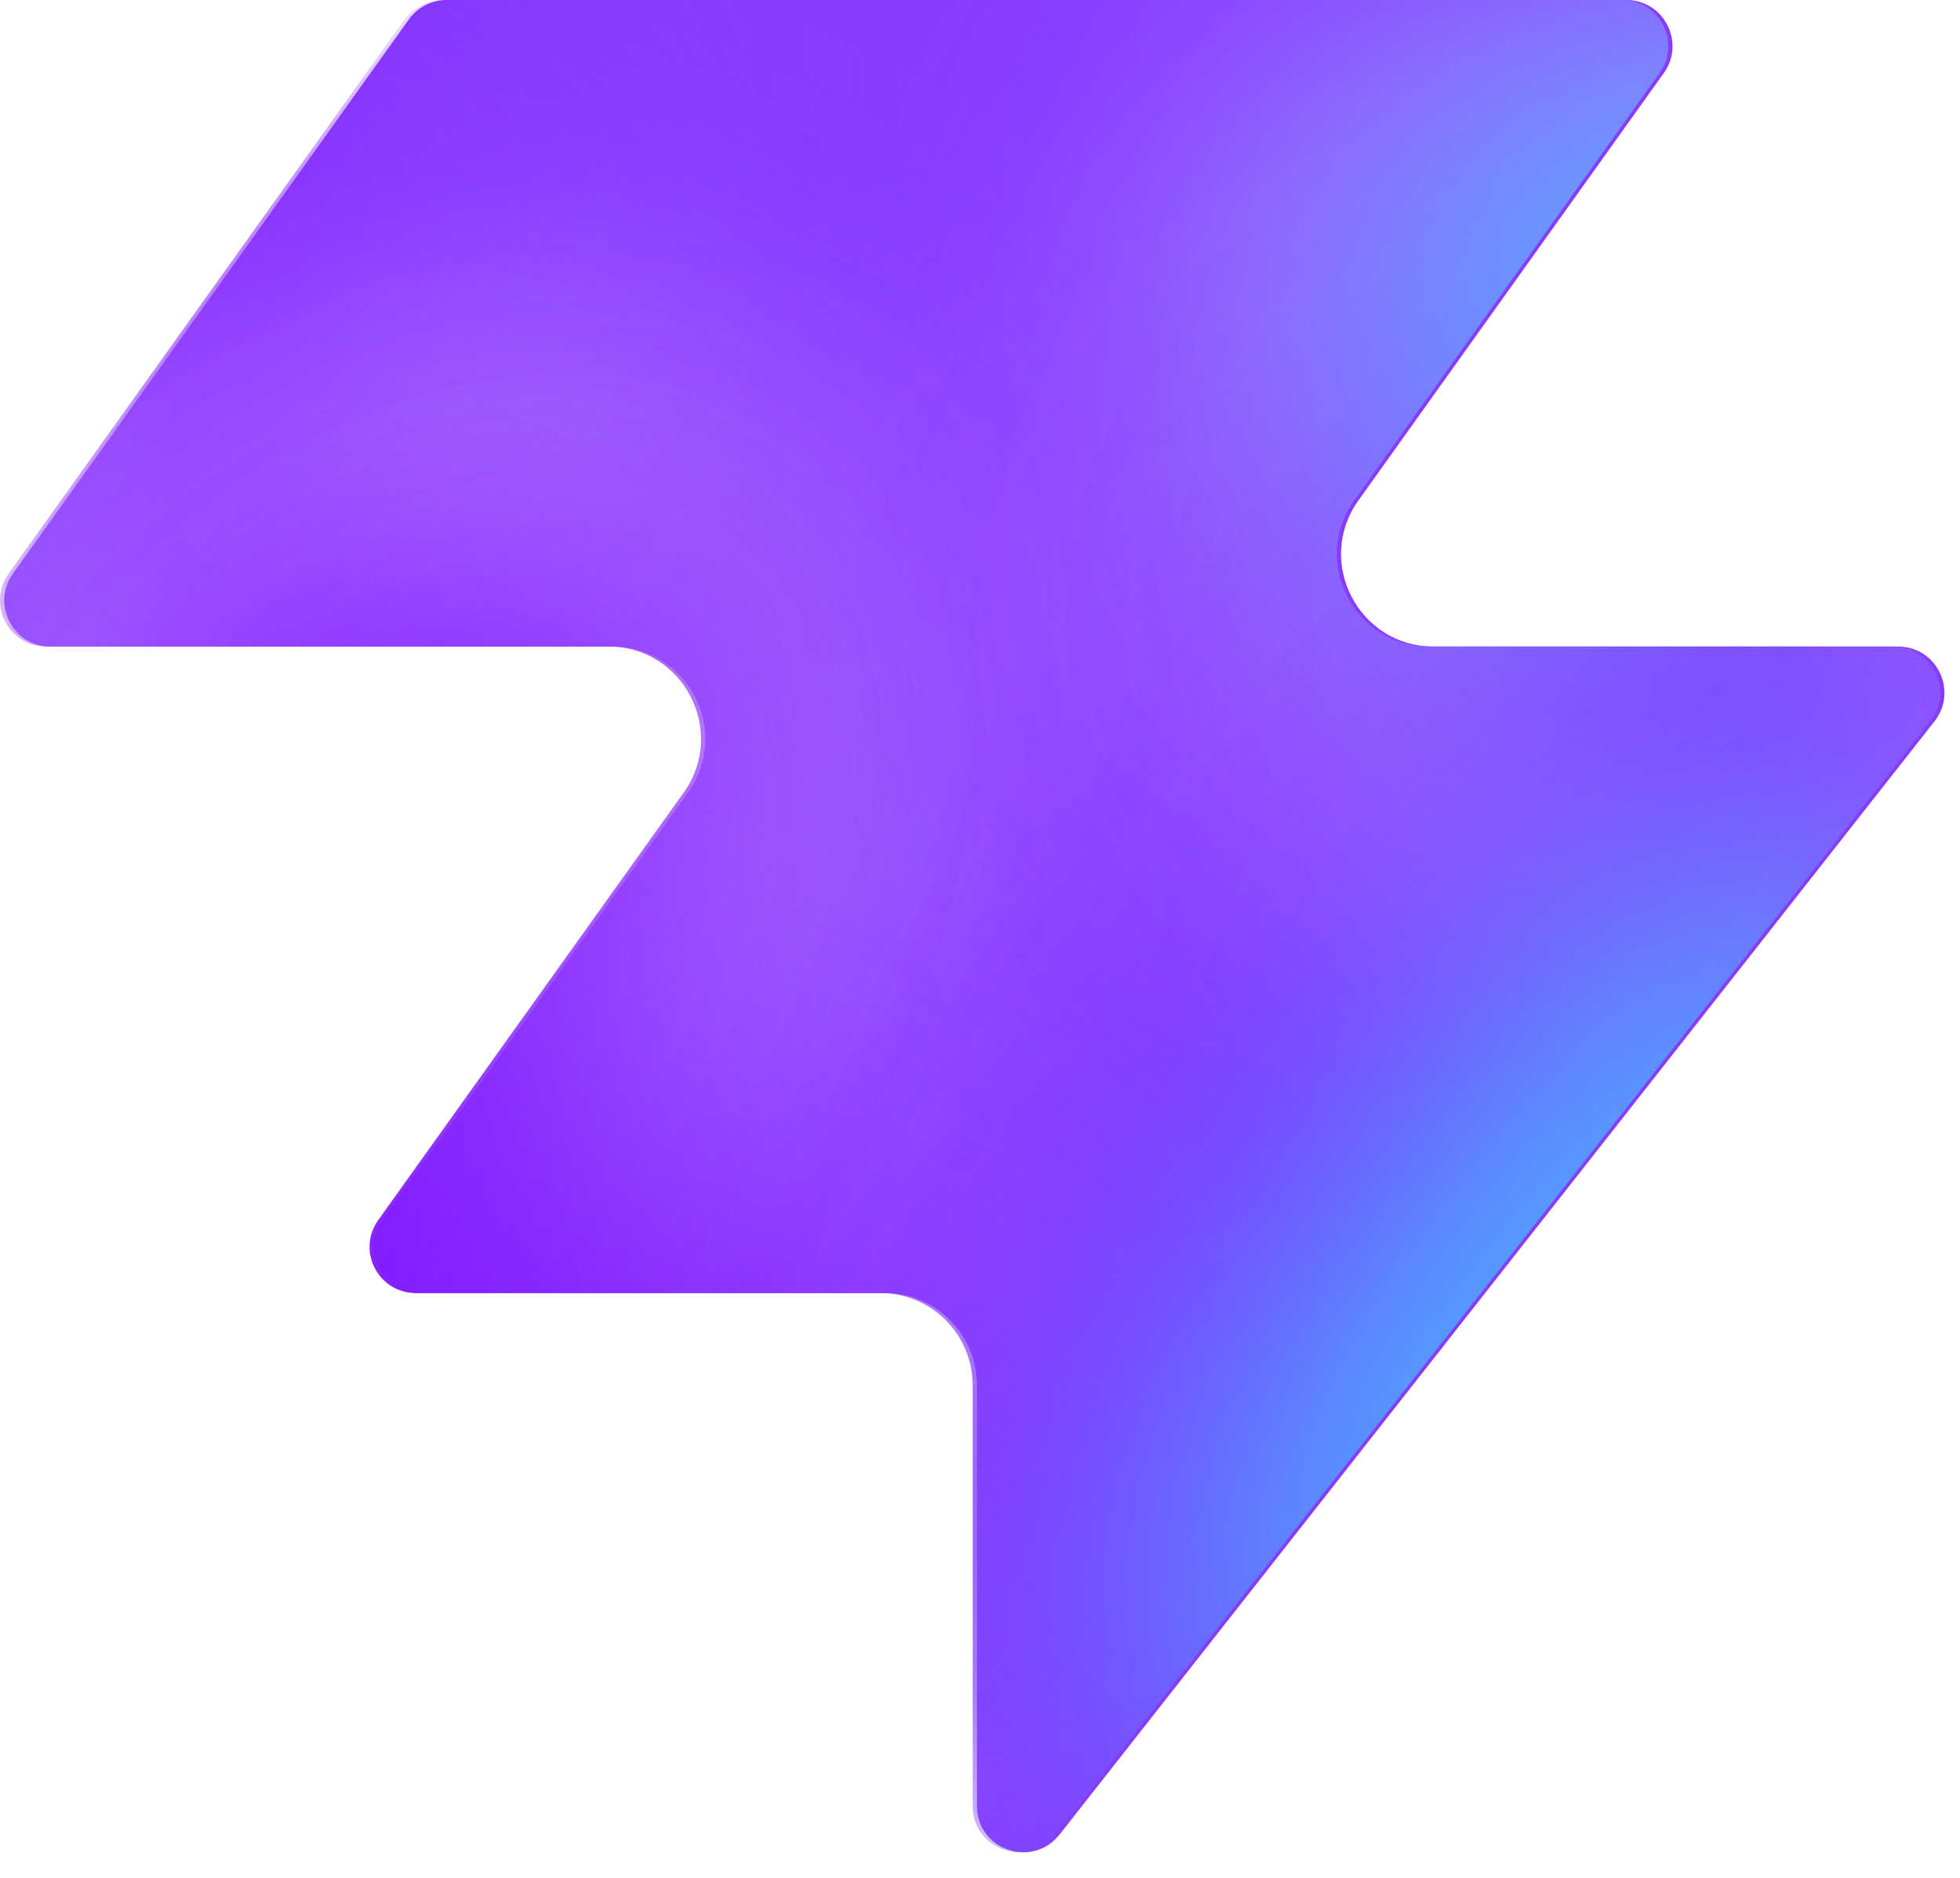
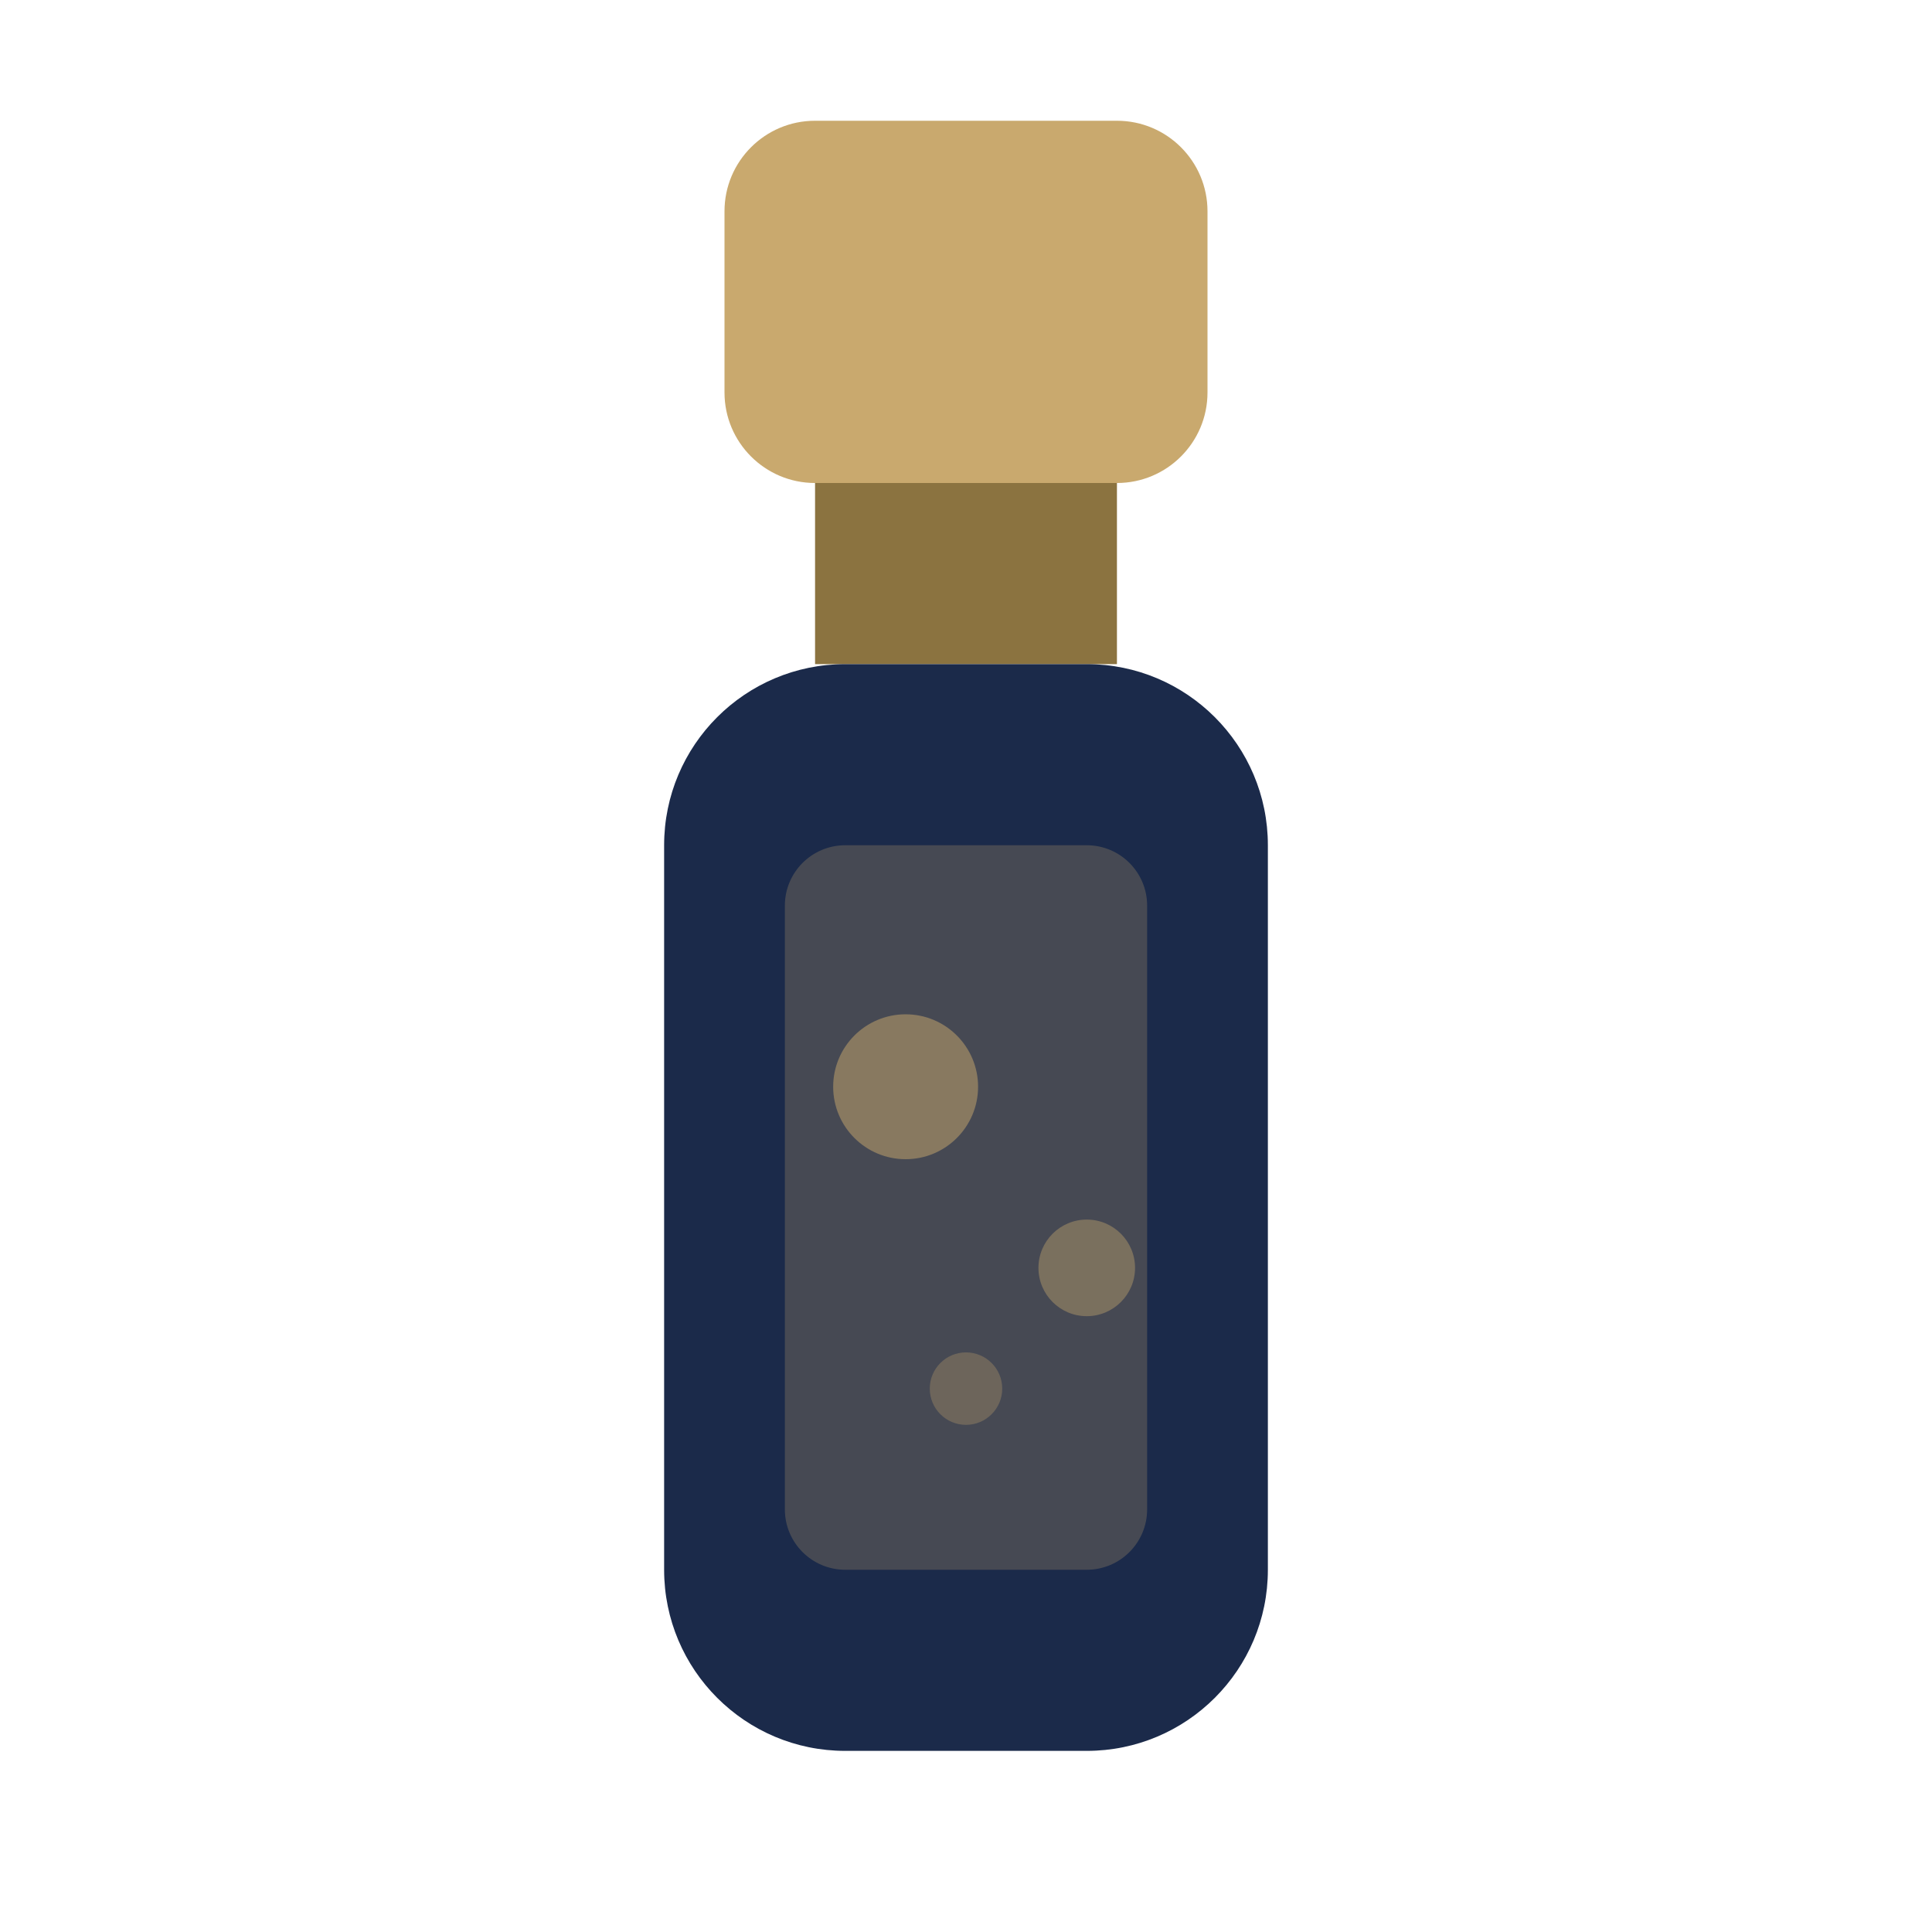
- <svg xmlns="http://www.w3.org/2000/svg" width="48" height="46" fill="none" viewBox="0 0 48 46">
-   <path fill="#863bff" d="M25.946 44.938c-.664.845-2.021.375-2.021-.698V33.937a2.26 2.26 0 0 0-2.262-2.262H10.287c-.92 0-1.456-1.04-.92-1.788l7.48-10.471c1.07-1.497 0-3.578-1.842-3.578H1.237c-.92 0-1.456-1.04-.92-1.788L10.013.474c.214-.297.556-.474.92-.474h28.894c.92 0 1.456 1.04.92 1.788l-7.48 10.471c-1.07 1.498 0 3.579 1.842 3.579h11.377c.943 0 1.473 1.088.89 1.83L25.947 44.94z" style="fill:#863bff;fill:color(display-p3 .525 .23 1);fill-opacity:1" />
-   <mask id="a" width="48" height="46" x="0" y="0" maskUnits="userSpaceOnUse" style="mask-type:alpha">
-     <path fill="#000" d="M25.842 44.938c-.664.844-2.021.375-2.021-.698V33.937a2.26 2.26 0 0 0-2.262-2.262H10.183c-.92 0-1.456-1.04-.92-1.788l7.48-10.471c1.07-1.498 0-3.579-1.842-3.579H1.133c-.92 0-1.456-1.04-.92-1.787L9.91.473c.214-.297.556-.474.92-.474h28.894c.92 0 1.456 1.04.92 1.788l-7.48 10.471c-1.07 1.498 0 3.578 1.842 3.578h11.377c.943 0 1.473 1.088.89 1.832L25.843 44.94z" style="fill:#000;fill-opacity:1" />
-   </mask>
-   <g mask="url(#a)">
-     <g filter="url(#b)">
-       <ellipse cx="5.508" cy="14.704" fill="#ede6ff" rx="5.508" ry="14.704" style="fill:#ede6ff;fill:color(display-p3 .927 .903 1);fill-opacity:1" transform="matrix(.00324 1 1 -.00324 -4.47 31.516)" />
-     </g>
-     <g filter="url(#c)">
-       <ellipse cx="10.399" cy="29.851" fill="#ede6ff" rx="10.399" ry="29.851" style="fill:#ede6ff;fill:color(display-p3 .927 .903 1);fill-opacity:1" transform="matrix(.00324 1 1 -.00324 -39.328 7.883)" />
-     </g>
-     <g filter="url(#d)">
-       <ellipse cx="5.508" cy="30.487" fill="#7e14ff" rx="5.508" ry="30.487" style="fill:#7e14ff;fill:color(display-p3 .492 .077 1);fill-opacity:1" transform="rotate(89.814 -25.913 -14.639)scale(1 -1)" />
-     </g>
-     <g filter="url(#e)">
-       <ellipse cx="5.508" cy="30.599" fill="#7e14ff" rx="5.508" ry="30.599" style="fill:#7e14ff;fill:color(display-p3 .492 .077 1);fill-opacity:1" transform="rotate(89.814 -32.644 -3.334)scale(1 -1)" />
-     </g>
-     <g filter="url(#f)">
-       <ellipse cx="5.508" cy="30.599" fill="#7e14ff" rx="5.508" ry="30.599" style="fill:#7e14ff;fill:color(display-p3 .492 .077 1);fill-opacity:1" transform="matrix(.00324 1 1 -.00324 -34.34 30.47)" />
-     </g>
-     <g filter="url(#g)">
-       <ellipse cx="14.072" cy="22.078" fill="#ede6ff" rx="14.072" ry="22.078" style="fill:#ede6ff;fill:color(display-p3 .927 .903 1);fill-opacity:1" transform="rotate(93.35 24.506 48.493)scale(-1 1)" />
-     </g>
-     <g filter="url(#h)">
-       <ellipse cx="3.47" cy="21.501" fill="#7e14ff" rx="3.47" ry="21.501" style="fill:#7e14ff;fill:color(display-p3 .492 .077 1);fill-opacity:1" transform="rotate(89.009 28.708 47.59)scale(-1 1)" />
-     </g>
-     <g filter="url(#i)">
-       <ellipse cx="3.47" cy="21.501" fill="#7e14ff" rx="3.47" ry="21.501" style="fill:#7e14ff;fill:color(display-p3 .492 .077 1);fill-opacity:1" transform="rotate(89.009 28.708 47.59)scale(-1 1)" />
-     </g>
-     <g filter="url(#j)">
-       <ellipse cx=".387" cy="8.972" fill="#7e14ff" rx="4.407" ry="29.108" style="fill:#7e14ff;fill:color(display-p3 .492 .077 1);fill-opacity:1" transform="rotate(39.51 .387 8.972)" />
-     </g>
-     <g filter="url(#k)">
-       <ellipse cx="47.523" cy="-6.092" fill="#7e14ff" rx="4.407" ry="29.108" style="fill:#7e14ff;fill:color(display-p3 .492 .077 1);fill-opacity:1" transform="rotate(37.892 47.523 -6.092)" />
-     </g>
-     <g filter="url(#l)">
-       <ellipse cx="41.412" cy="6.333" fill="#47bfff" rx="5.971" ry="9.665" style="fill:#47bfff;fill:color(display-p3 .28 .748 1);fill-opacity:1" transform="rotate(37.892 41.412 6.333)" />
-     </g>
-     <g filter="url(#m)">
-       <ellipse cx="-1.879" cy="38.332" fill="#7e14ff" rx="4.407" ry="29.108" style="fill:#7e14ff;fill:color(display-p3 .492 .077 1);fill-opacity:1" transform="rotate(37.892 -1.88 38.332)" />
-     </g>
-     <g filter="url(#n)">
-       <ellipse cx="-1.879" cy="38.332" fill="#7e14ff" rx="4.407" ry="29.108" style="fill:#7e14ff;fill:color(display-p3 .492 .077 1);fill-opacity:1" transform="rotate(37.892 -1.88 38.332)" />
-     </g>
-     <g filter="url(#o)">
-       <ellipse cx="35.651" cy="29.907" fill="#7e14ff" rx="4.407" ry="29.108" style="fill:#7e14ff;fill:color(display-p3 .492 .077 1);fill-opacity:1" transform="rotate(37.892 35.651 29.907)" />
-     </g>
-     <g filter="url(#p)">
-       <ellipse cx="38.418" cy="32.4" fill="#47bfff" rx="5.971" ry="15.297" style="fill:#47bfff;fill:color(display-p3 .28 .748 1);fill-opacity:1" transform="rotate(37.892 38.418 32.4)" />
-     </g>
-   </g>
-   <defs>
-     <filter id="b" width="60.045" height="41.654" x="-19.77" y="16.149" color-interpolation-filters="sRGB" filterUnits="userSpaceOnUse">
-       <feFlood flood-opacity="0" result="BackgroundImageFix" />
-       <feBlend in="SourceGraphic" in2="BackgroundImageFix" result="shape" />
-       <feGaussianBlur result="effect1_foregroundBlur_2002_17158" stdDeviation="7.659" />
-     </filter>
-     <filter id="c" width="90.34" height="51.437" x="-54.613" y="-7.533" color-interpolation-filters="sRGB" filterUnits="userSpaceOnUse">
-       <feFlood flood-opacity="0" result="BackgroundImageFix" />
-       <feBlend in="SourceGraphic" in2="BackgroundImageFix" result="shape" />
-       <feGaussianBlur result="effect1_foregroundBlur_2002_17158" stdDeviation="7.659" />
-     </filter>
-     <filter id="d" width="79.355" height="29.4" x="-49.64" y="2.03" color-interpolation-filters="sRGB" filterUnits="userSpaceOnUse">
-       <feFlood flood-opacity="0" result="BackgroundImageFix" />
-       <feBlend in="SourceGraphic" in2="BackgroundImageFix" result="shape" />
-       <feGaussianBlur result="effect1_foregroundBlur_2002_17158" stdDeviation="4.596" />
-     </filter>
-     <filter id="e" width="79.579" height="29.4" x="-45.045" y="20.029" color-interpolation-filters="sRGB" filterUnits="userSpaceOnUse">
-       <feFlood flood-opacity="0" result="BackgroundImageFix" />
-       <feBlend in="SourceGraphic" in2="BackgroundImageFix" result="shape" />
-       <feGaussianBlur result="effect1_foregroundBlur_2002_17158" stdDeviation="4.596" />
-     </filter>
-     <filter id="f" width="79.579" height="29.4" x="-43.513" y="21.178" color-interpolation-filters="sRGB" filterUnits="userSpaceOnUse">
-       <feFlood flood-opacity="0" result="BackgroundImageFix" />
-       <feBlend in="SourceGraphic" in2="BackgroundImageFix" result="shape" />
-       <feGaussianBlur result="effect1_foregroundBlur_2002_17158" stdDeviation="4.596" />
-     </filter>
-     <filter id="g" width="74.749" height="58.852" x="15.756" y="-17.901" color-interpolation-filters="sRGB" filterUnits="userSpaceOnUse">
-       <feFlood flood-opacity="0" result="BackgroundImageFix" />
-       <feBlend in="SourceGraphic" in2="BackgroundImageFix" result="shape" />
-       <feGaussianBlur result="effect1_foregroundBlur_2002_17158" stdDeviation="7.659" />
-     </filter>
-     <filter id="h" width="61.377" height="25.362" x="23.548" y="2.284" color-interpolation-filters="sRGB" filterUnits="userSpaceOnUse">
-       <feFlood flood-opacity="0" result="BackgroundImageFix" />
-       <feBlend in="SourceGraphic" in2="BackgroundImageFix" result="shape" />
-       <feGaussianBlur result="effect1_foregroundBlur_2002_17158" stdDeviation="4.596" />
-     </filter>
-     <filter id="i" width="61.377" height="25.362" x="23.548" y="2.284" color-interpolation-filters="sRGB" filterUnits="userSpaceOnUse">
-       <feFlood flood-opacity="0" result="BackgroundImageFix" />
-       <feBlend in="SourceGraphic" in2="BackgroundImageFix" result="shape" />
-       <feGaussianBlur result="effect1_foregroundBlur_2002_17158" stdDeviation="4.596" />
-     </filter>
-     <filter id="j" width="56.045" height="63.649" x="-27.636" y="-22.853" color-interpolation-filters="sRGB" filterUnits="userSpaceOnUse">
-       <feFlood flood-opacity="0" result="BackgroundImageFix" />
-       <feBlend in="SourceGraphic" in2="BackgroundImageFix" result="shape" />
-       <feGaussianBlur result="effect1_foregroundBlur_2002_17158" stdDeviation="4.596" />
-     </filter>
-     <filter id="k" width="54.814" height="64.646" x="20.116" y="-38.415" color-interpolation-filters="sRGB" filterUnits="userSpaceOnUse">
-       <feFlood flood-opacity="0" result="BackgroundImageFix" />
-       <feBlend in="SourceGraphic" in2="BackgroundImageFix" result="shape" />
-       <feGaussianBlur result="effect1_foregroundBlur_2002_17158" stdDeviation="4.596" />
-     </filter>
-     <filter id="l" width="33.541" height="35.313" x="24.641" y="-11.323" color-interpolation-filters="sRGB" filterUnits="userSpaceOnUse">
-       <feFlood flood-opacity="0" result="BackgroundImageFix" />
-       <feBlend in="SourceGraphic" in2="BackgroundImageFix" result="shape" />
-       <feGaussianBlur result="effect1_foregroundBlur_2002_17158" stdDeviation="4.596" />
-     </filter>
-     <filter id="m" width="54.814" height="64.646" x="-29.286" y="6.009" color-interpolation-filters="sRGB" filterUnits="userSpaceOnUse">
-       <feFlood flood-opacity="0" result="BackgroundImageFix" />
-       <feBlend in="SourceGraphic" in2="BackgroundImageFix" result="shape" />
-       <feGaussianBlur result="effect1_foregroundBlur_2002_17158" stdDeviation="4.596" />
-     </filter>
-     <filter id="n" width="54.814" height="64.646" x="-29.286" y="6.009" color-interpolation-filters="sRGB" filterUnits="userSpaceOnUse">
-       <feFlood flood-opacity="0" result="BackgroundImageFix" />
-       <feBlend in="SourceGraphic" in2="BackgroundImageFix" result="shape" />
-       <feGaussianBlur result="effect1_foregroundBlur_2002_17158" stdDeviation="4.596" />
-     </filter>
-     <filter id="o" width="54.814" height="64.646" x="8.244" y="-2.416" color-interpolation-filters="sRGB" filterUnits="userSpaceOnUse">
-       <feFlood flood-opacity="0" result="BackgroundImageFix" />
-       <feBlend in="SourceGraphic" in2="BackgroundImageFix" result="shape" />
-       <feGaussianBlur result="effect1_foregroundBlur_2002_17158" stdDeviation="4.596" />
-     </filter>
-     <filter id="p" width="39.409" height="43.623" x="18.713" y="10.588" color-interpolation-filters="sRGB" filterUnits="userSpaceOnUse">
-       <feFlood flood-opacity="0" result="BackgroundImageFix" />
-       <feBlend in="SourceGraphic" in2="BackgroundImageFix" result="shape" />
-       <feGaussianBlur result="effect1_foregroundBlur_2002_17158" stdDeviation="4.596" />
-     </filter>
-   </defs>
+ <svg xmlns="http://www.w3.org/2000/svg" width="32" height="32" viewBox="0 0 32 32">
+   <rect x="12" y="2" width="8" height="6" rx="1.5" fill="#C9A96E" />
+   <rect x="13.5" y="8" width="5" height="3" fill="#8B7340" />
+   <rect x="11" y="11" width="10" height="18" rx="3" fill="#1B2A4A" />
+   <rect x="13" y="14" width="6" height="12" rx="1" fill="#C9A96E" opacity="0.25" />
+   <circle cx="15" cy="18" r="1.2" fill="#C9A96E" opacity="0.5" />
+   <circle cx="18" cy="21" r="0.8" fill="#C9A96E" opacity="0.4" />
+   <circle cx="16" cy="23" r="0.6" fill="#C9A96E" opacity="0.3" />
</svg>
